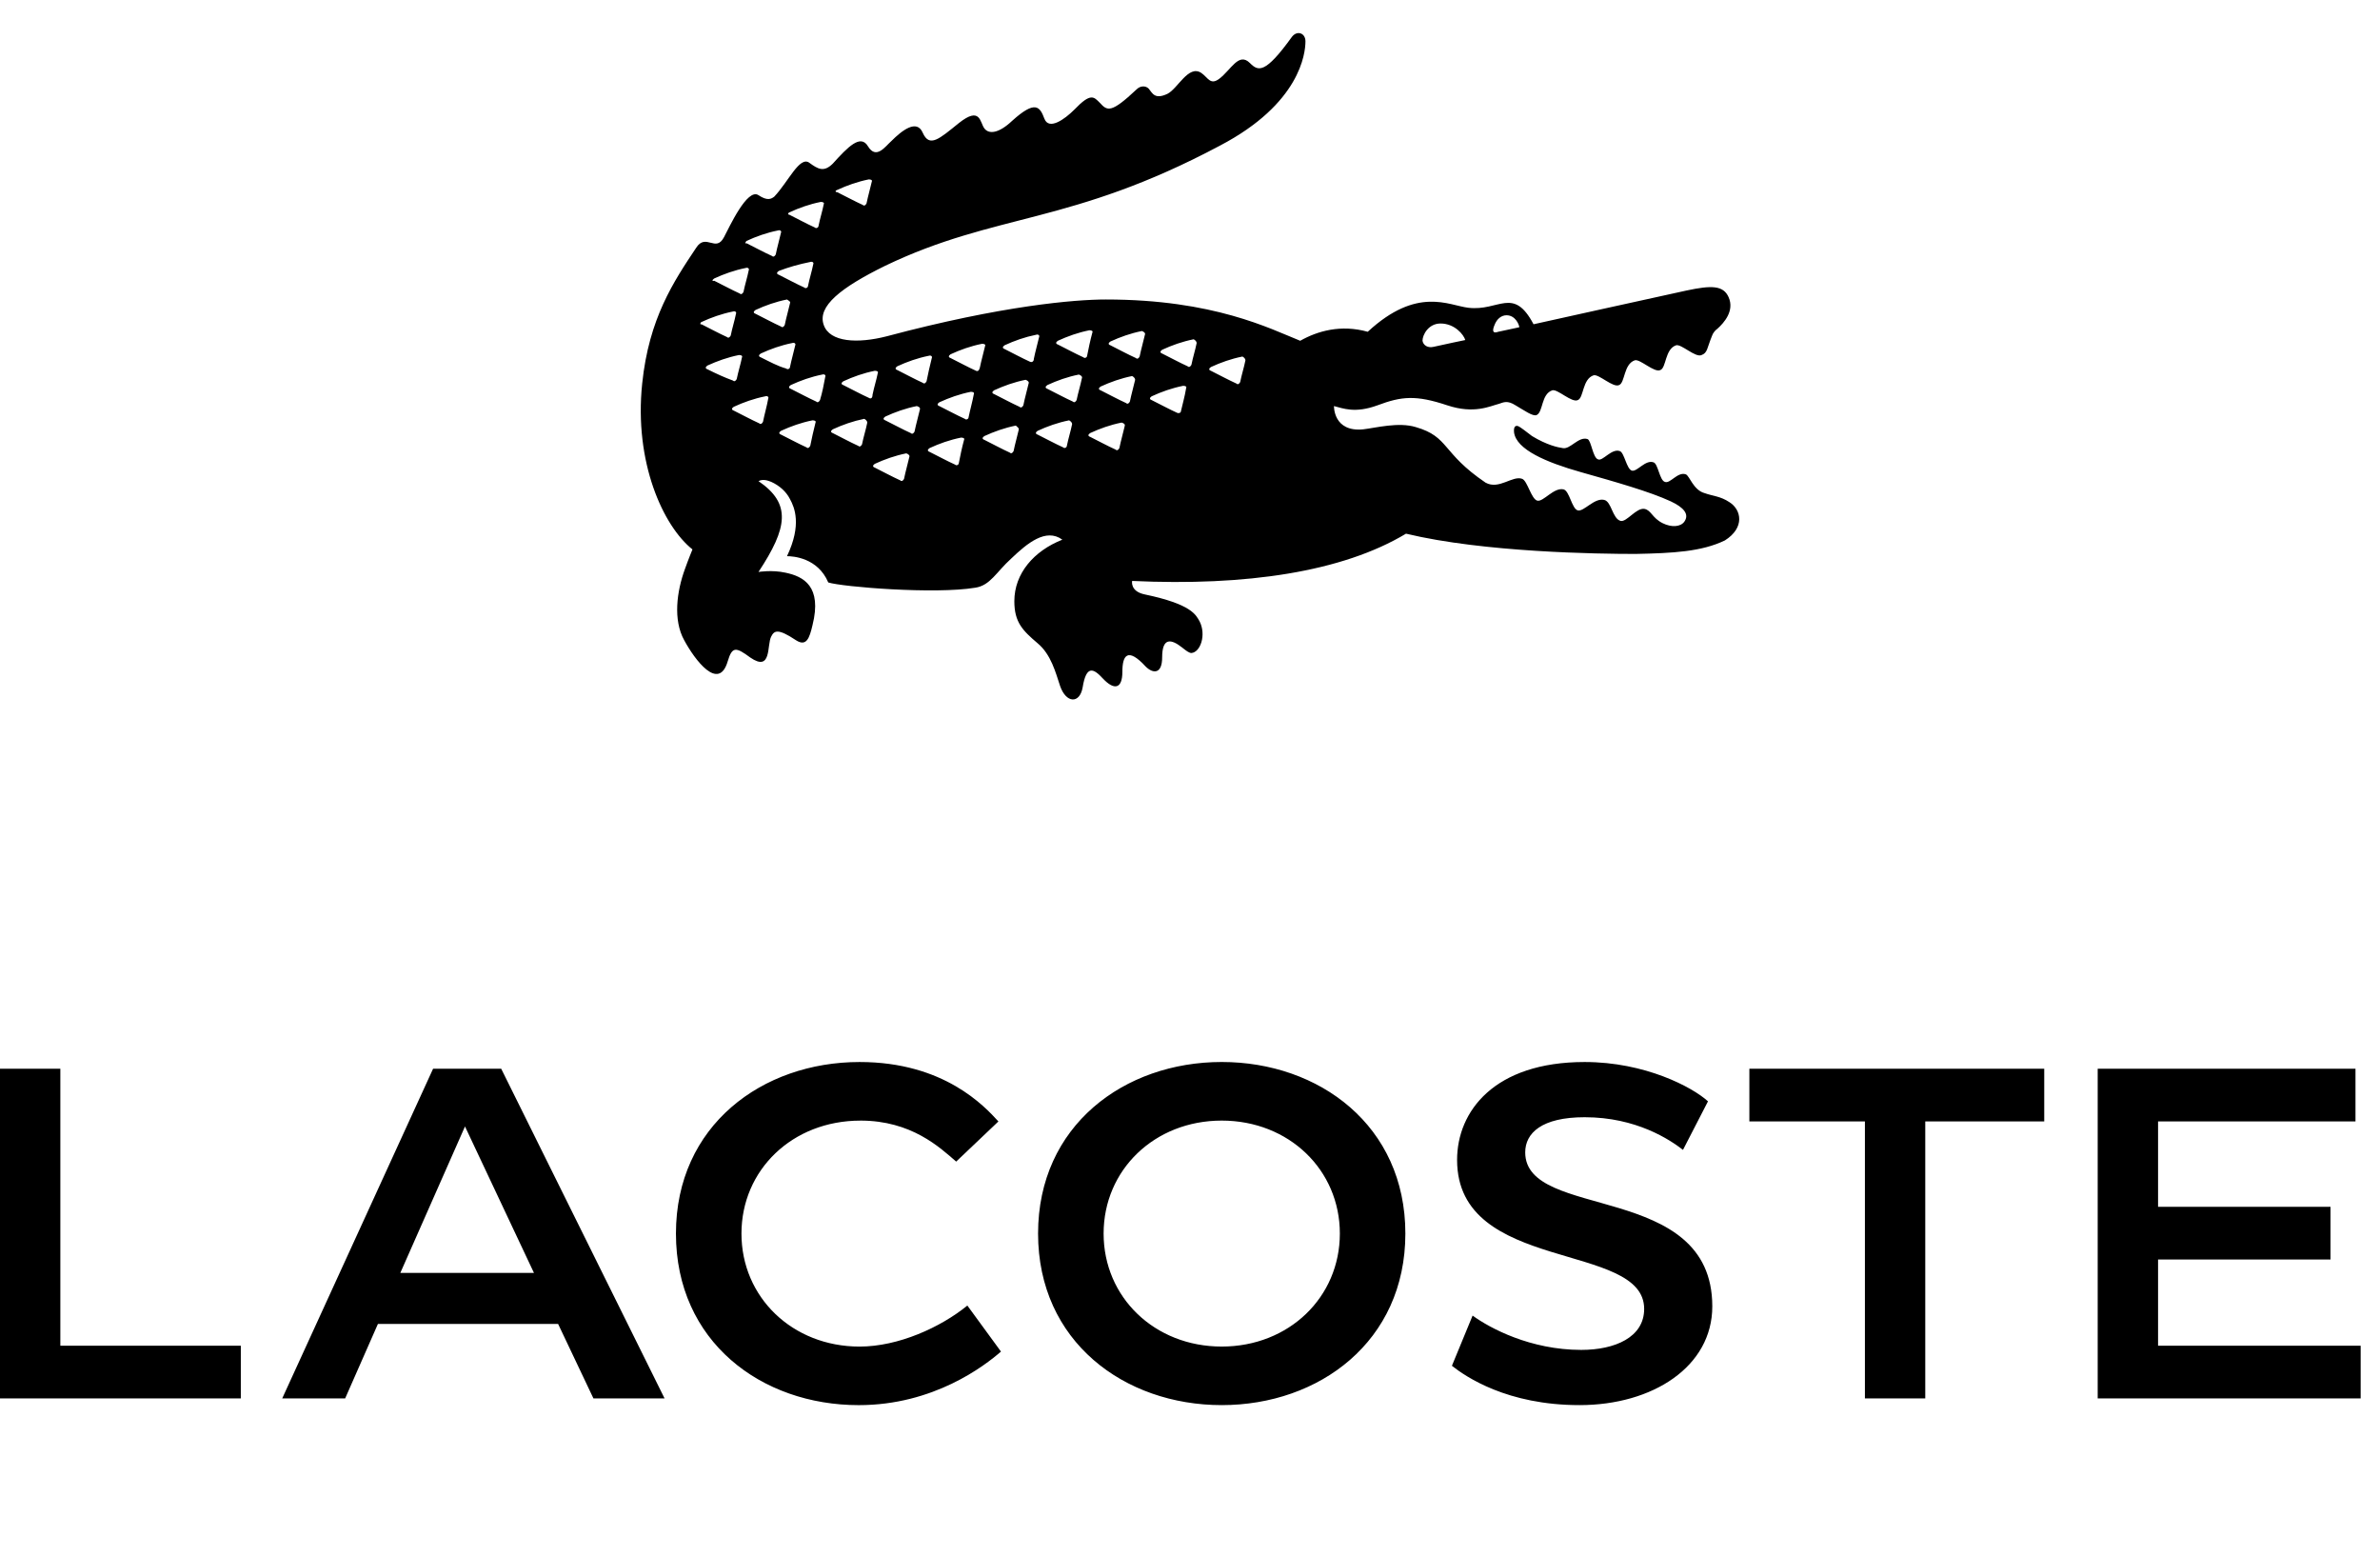
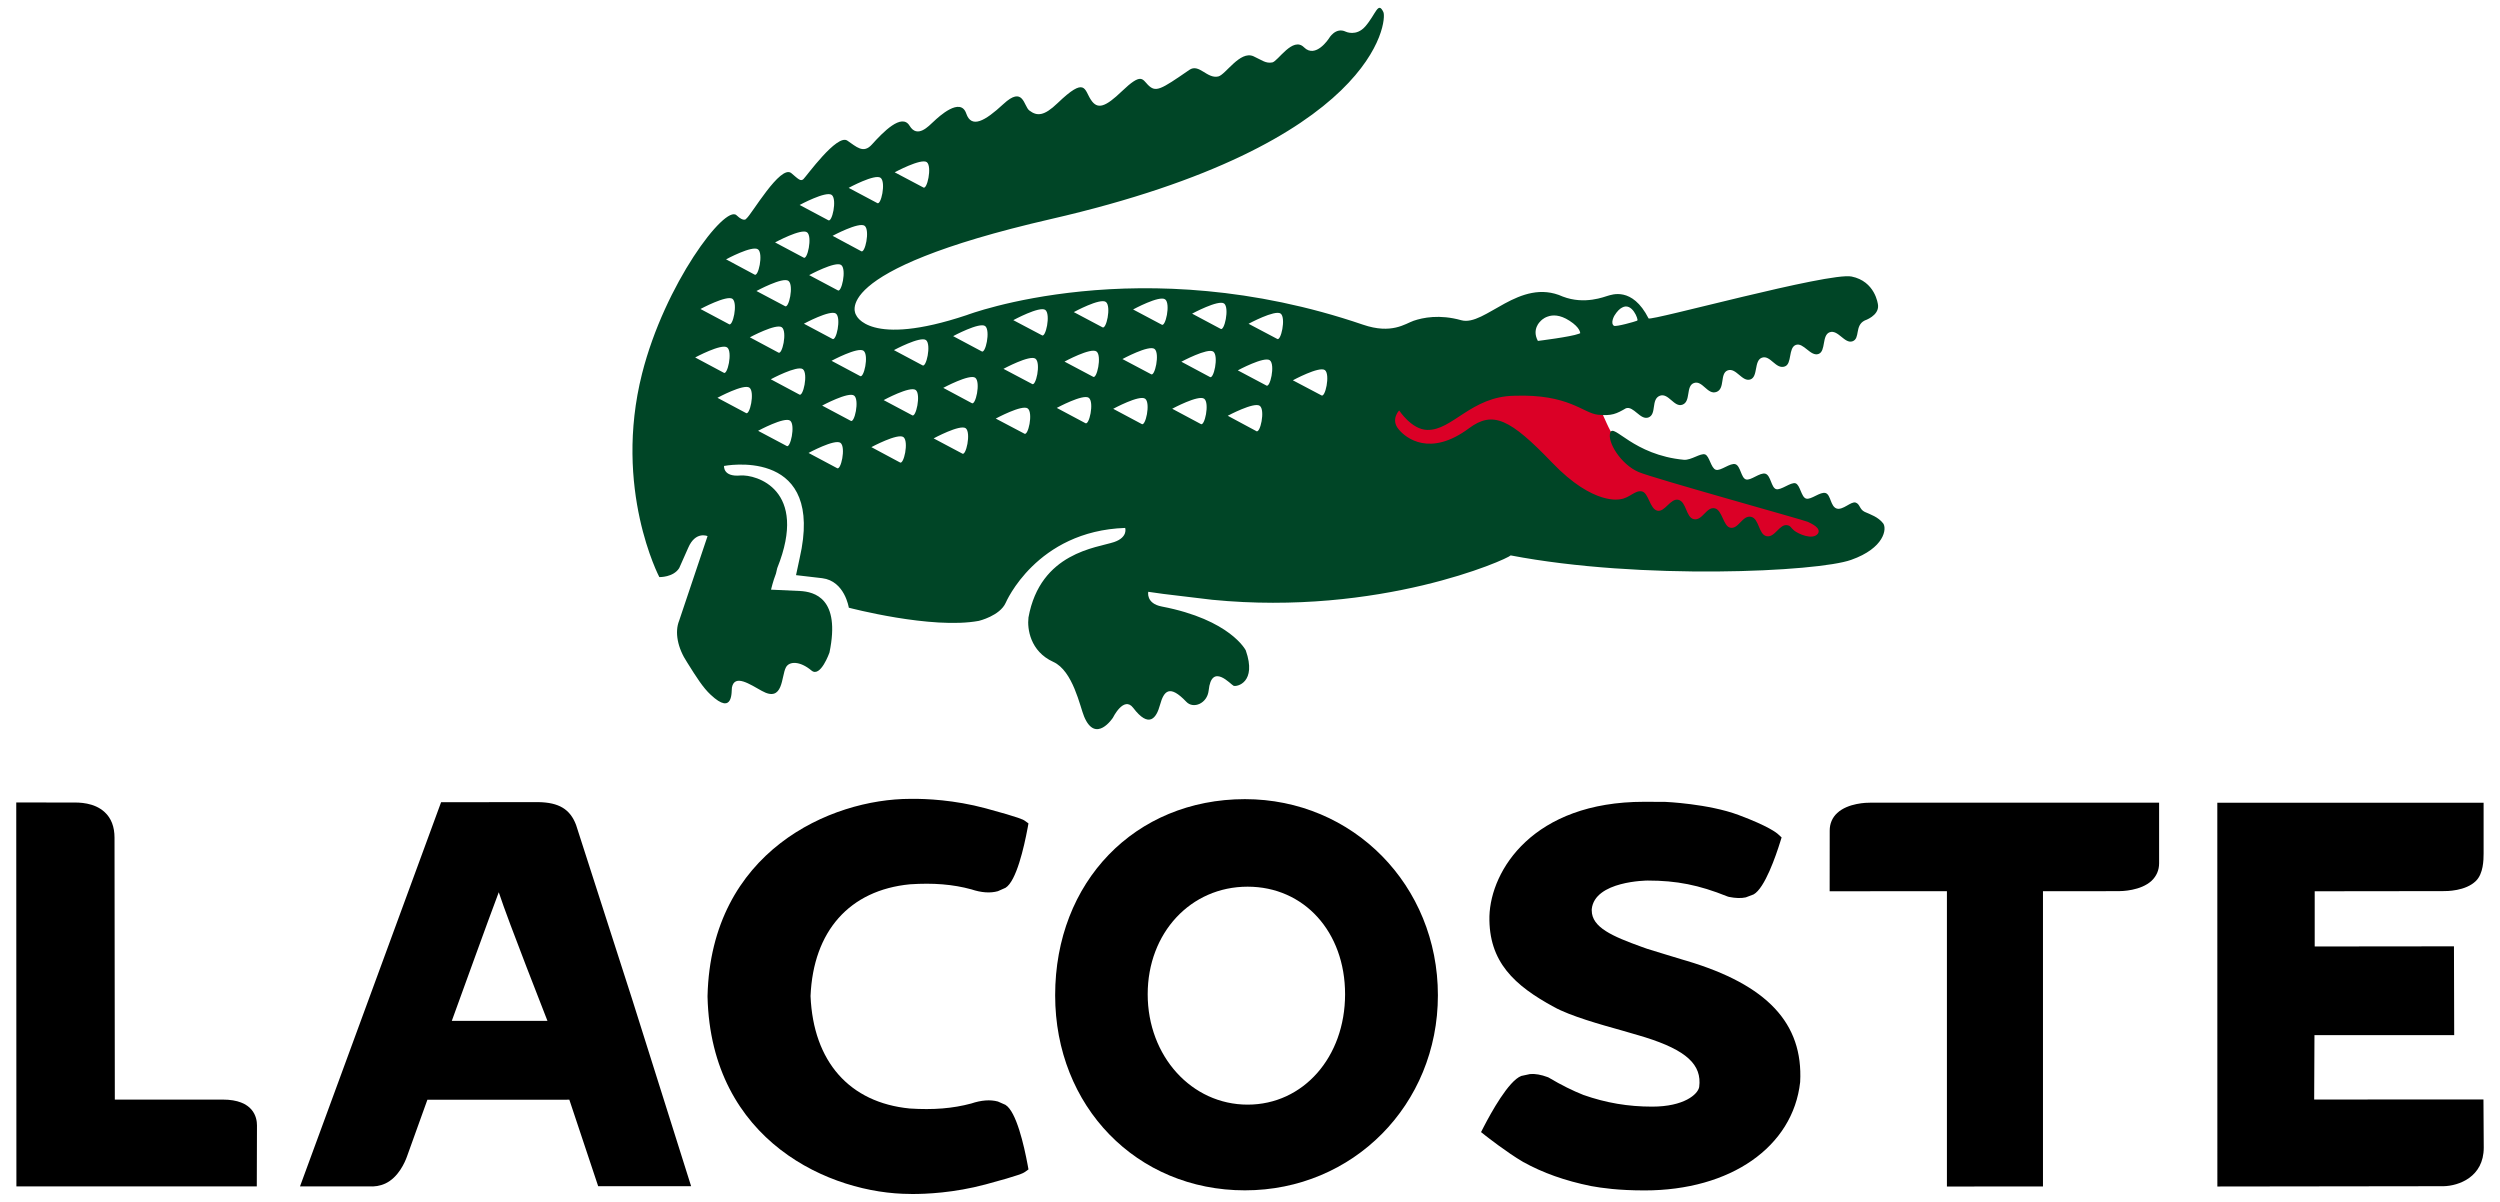
- <svg xmlns="http://www.w3.org/2000/svg" viewBox="0 0 104 68">
-   <svg x="28" y="0" width="48" height="32" viewBox="0 0 48 32">
-     <path fill="currentColor" d="M47.57 21.936C47.176 21.673 46.848 21.673 46.488 21.542C45.996 21.411 45.832 20.788 45.668 20.722C45.307 20.591 44.98 21.149 44.75 21.05C44.52 20.985 44.455 20.263 44.258 20.198C43.898 20.067 43.537 20.624 43.307 20.558C43.078 20.493 42.98 19.772 42.783 19.706C42.422 19.575 42.029 20.165 41.832 20.067C41.602 20.001 41.537 19.247 41.373 19.181C40.98 19.05 40.619 19.64 40.291 19.575C40.062 19.542 39.602 19.444 38.947 19.05C38.783 18.919 38.389 18.624 38.357 18.624C38.291 18.591 38.127 18.558 38.16 18.886C38.258 19.64 39.57 20.198 41.078 20.624C42.586 21.05 44.094 21.477 45.012 21.903C45.57 22.165 45.832 22.46 45.602 22.788C45.438 23.017 45.045 23.05 44.652 22.854C44.193 22.624 44.16 22.296 43.865 22.231C43.504 22.165 43.078 22.821 42.816 22.755C42.455 22.657 42.422 21.903 42.094 21.837C41.668 21.739 41.209 22.362 40.947 22.296C40.684 22.231 40.586 21.444 40.324 21.378C39.898 21.28 39.438 21.936 39.176 21.87C38.914 21.804 38.75 21.017 38.52 20.919C38.094 20.755 37.504 21.411 36.914 21.083C34.98 19.772 35.34 19.083 33.865 18.657C33.111 18.427 32.127 18.69 31.57 18.755C30.258 18.886 30.291 17.739 30.291 17.739C30.684 17.837 31.209 18.067 32.193 17.706C33.242 17.313 33.865 17.247 35.242 17.706C36.422 18.099 37.111 17.739 37.504 17.64C37.701 17.575 37.865 17.477 38.225 17.706C38.619 17.936 38.98 18.198 39.144 18.132C39.438 18.001 39.34 17.214 39.832 17.05C40.062 16.985 40.684 17.608 40.947 17.477C41.209 17.378 41.143 16.558 41.635 16.395C41.865 16.329 42.488 16.952 42.75 16.821C43.012 16.723 42.947 15.903 43.438 15.739C43.668 15.673 44.291 16.296 44.553 16.165C44.816 16.067 44.75 15.247 45.242 15.083C45.471 15.018 46.094 15.64 46.356 15.509C46.619 15.411 46.586 15.214 46.816 14.657C46.848 14.559 46.947 14.427 47.045 14.362C47.34 14.1 47.799 13.575 47.537 12.985C47.307 12.46 46.783 12.46 45.701 12.69C44.783 12.886 39.012 14.165 39.012 14.165C38.127 12.493 37.504 13.608 36.16 13.444C35.307 13.345 33.93 12.493 31.767 14.493C30.586 14.165 29.57 14.46 28.816 14.886C27.504 14.362 25.045 13.083 20.324 13.083C18.98 13.083 15.799 13.345 10.75 14.69C9.472 15.018 8.259 14.952 7.996 14.198C7.701 13.378 8.75 12.559 10.685 11.608C15.537 9.28 18.783 9.837 25.308 6.362C28.816 4.526 29.045 2.329 29.045 1.805C29.045 1.444 28.684 1.313 28.455 1.608C27.275 3.247 26.98 3.116 26.619 2.755C26.127 2.264 25.799 3.05 25.275 3.444C24.881 3.739 24.783 3.378 24.488 3.182C23.93 2.821 23.471 3.87 23.012 4.1C22.455 4.362 22.357 4.067 22.193 3.87C22.062 3.739 21.832 3.739 21.668 3.903C20.553 4.952 20.39 4.854 20.062 4.493C19.799 4.231 19.668 4.034 18.947 4.788C18.521 5.214 17.832 5.706 17.636 5.182C17.439 4.657 17.242 4.362 16.226 5.28C15.636 5.837 15.209 5.87 15.013 5.608C14.816 5.346 14.849 4.624 13.898 5.378C13.045 6.067 12.619 6.46 12.324 5.805C12.062 5.182 11.406 5.706 10.947 6.165C10.685 6.395 10.291 6.985 9.931 6.395C9.603 5.837 9.045 6.427 8.39 7.149C7.996 7.542 7.734 7.378 7.373 7.116C6.947 6.788 6.455 7.936 5.832 8.591C5.701 8.69 5.537 8.788 5.144 8.526C4.652 8.198 3.865 9.936 3.636 10.362C3.275 11.05 2.849 10.165 2.423 10.821C1.439 12.296 0.357 13.903 0.062 16.755C-0.299 20.198 0.98 22.985 2.259 24.001C2.259 24.001 2.095 24.395 1.931 24.854C1.57 25.837 1.406 27.083 1.898 27.968C2.357 28.821 3.406 30.23 3.8 28.886C3.996 28.23 4.16 28.263 4.783 28.722C5.734 29.378 5.504 28.165 5.701 27.804C5.832 27.542 5.996 27.444 6.783 27.968C7.242 28.263 7.373 27.87 7.504 27.312C7.931 25.608 7.111 25.181 6.324 25.017C5.734 24.886 5.144 24.985 5.144 24.985C6.422 23.05 6.586 22.001 5.144 21.017C5.341 20.919 5.537 20.985 5.701 21.05C6.062 21.214 6.357 21.477 6.521 21.804C6.718 22.165 7.045 22.919 6.39 24.296C6.652 24.296 7.734 24.362 8.193 25.444C8.816 25.64 12.849 25.968 14.619 25.673C15.275 25.575 15.537 24.985 16.193 24.395C16.881 23.739 17.701 23.05 18.422 23.575C17.177 24.067 16.324 25.05 16.324 26.263C16.324 27.181 16.685 27.542 17.34 28.099C17.931 28.591 18.127 29.378 18.324 29.968C18.586 30.722 19.177 30.755 19.308 30.034C19.471 29.017 19.799 29.214 20.193 29.64C20.685 30.165 21.045 30.099 21.045 29.345C21.045 28.624 21.275 28.263 22.062 29.116C22.39 29.444 22.783 29.444 22.783 28.722C22.783 27.837 23.176 27.903 23.668 28.296C23.832 28.427 23.963 28.526 24.062 28.526C24.455 28.493 24.717 27.739 24.422 27.149C24.258 26.854 24.062 26.395 22.029 25.968C21.373 25.837 21.471 25.378 21.471 25.378C26.455 25.608 30.652 24.985 33.439 23.313C36.848 24.132 41.832 24.198 43.471 24.198C45.111 24.165 46.356 24.099 47.373 23.608C48.258 23.05 48.094 22.263 47.57 21.936ZM37.307 14.198C37.406 13.936 37.602 13.772 37.832 13.772C38.225 13.772 38.389 14.198 38.389 14.296L37.471 14.493C37.209 14.591 37.209 14.427 37.307 14.198ZM34.947 14.132C35.57 14.132 35.963 14.624 36.029 14.854C36.029 14.854 35.078 15.05 34.652 15.149C34.389 15.214 34.193 15.083 34.16 14.886C34.16 14.624 34.422 14.132 34.947 14.132ZM8.586 8.296C9.013 8.1 9.472 7.936 9.963 7.837C10.062 7.837 10.127 7.87 10.095 7.936C10.029 8.231 9.931 8.559 9.865 8.886C9.832 8.952 9.767 9.018 9.701 8.952C9.34 8.788 8.98 8.591 8.586 8.395C8.488 8.395 8.488 8.329 8.586 8.296ZM6.488 9.28C6.914 9.083 7.373 8.919 7.865 8.821C7.963 8.821 8.029 8.854 7.996 8.919C7.931 9.247 7.832 9.542 7.767 9.87C7.767 9.936 7.668 10.001 7.603 9.936C7.242 9.772 6.881 9.575 6.488 9.378C6.422 9.378 6.422 9.313 6.488 9.28ZM7.406 11.444C7.504 11.411 7.57 11.477 7.537 11.542C7.472 11.87 7.373 12.165 7.308 12.493C7.308 12.559 7.209 12.624 7.144 12.559C6.783 12.395 6.422 12.198 6.029 12.001C5.931 11.968 5.931 11.903 6.029 11.837C6.455 11.673 6.914 11.542 7.406 11.444ZM6.521 13.247C6.455 13.542 6.357 13.87 6.291 14.198C6.259 14.264 6.193 14.329 6.127 14.264C5.767 14.1 5.406 13.903 5.013 13.706C4.914 13.673 4.914 13.608 5.013 13.542C5.439 13.345 5.898 13.181 6.39 13.083C6.488 13.149 6.554 13.181 6.521 13.247ZM4.619 10.526C5.045 10.329 5.504 10.165 5.996 10.067C6.095 10.034 6.16 10.1 6.127 10.165C6.062 10.46 5.963 10.788 5.898 11.116C5.865 11.181 5.8 11.247 5.734 11.181C5.373 11.018 5.013 10.821 4.619 10.624C4.554 10.657 4.554 10.591 4.619 10.526ZM3.209 12.165C3.636 11.968 4.095 11.805 4.586 11.706C4.685 11.673 4.75 11.739 4.718 11.805C4.652 12.132 4.554 12.427 4.488 12.755C4.455 12.821 4.39 12.886 4.324 12.821C3.963 12.657 3.603 12.46 3.209 12.264C3.111 12.296 3.111 12.231 3.209 12.165ZM2.652 14.067C3.078 13.87 3.537 13.706 4.029 13.608C4.127 13.575 4.193 13.64 4.16 13.706C4.095 14.034 3.996 14.329 3.931 14.657C3.898 14.723 3.832 14.788 3.767 14.723C3.406 14.559 3.045 14.362 2.652 14.165C2.586 14.198 2.586 14.1 2.652 14.067ZM2.914 16.132C2.816 16.099 2.816 16.034 2.914 15.968C3.341 15.772 3.8 15.608 4.291 15.509C4.39 15.509 4.455 15.542 4.423 15.608C4.357 15.936 4.259 16.231 4.193 16.558C4.16 16.624 4.095 16.69 4.029 16.624C3.668 16.493 3.308 16.329 2.914 16.132ZM5.341 18.427C5.308 18.493 5.242 18.558 5.177 18.493C4.816 18.329 4.455 18.132 4.062 17.936C3.963 17.903 3.963 17.837 4.062 17.772C4.488 17.575 4.947 17.411 5.439 17.313C5.537 17.28 5.603 17.345 5.57 17.411C5.504 17.772 5.406 18.099 5.341 18.427ZM5.242 15.608C5.144 15.575 5.144 15.509 5.242 15.444C5.668 15.247 6.127 15.083 6.619 14.985C6.718 14.952 6.783 15.018 6.75 15.083C6.685 15.378 6.586 15.706 6.521 16.034C6.521 16.099 6.422 16.165 6.357 16.099C5.996 16.001 5.636 15.804 5.242 15.608ZM7.406 19.477C7.373 19.542 7.308 19.608 7.242 19.542C6.881 19.378 6.521 19.181 6.127 18.985C6.029 18.952 6.029 18.886 6.127 18.821C6.554 18.624 7.013 18.46 7.504 18.362C7.603 18.362 7.668 18.395 7.636 18.46C7.537 18.854 7.472 19.149 7.406 19.477ZM7.832 17.477C7.8 17.542 7.734 17.608 7.668 17.542C7.308 17.378 6.947 17.181 6.554 16.985C6.455 16.952 6.455 16.886 6.554 16.821C6.98 16.624 7.439 16.46 7.931 16.362C8.029 16.329 8.095 16.395 8.062 16.46C7.996 16.821 7.931 17.149 7.832 17.477ZM9.898 18.46C9.832 18.788 9.734 19.083 9.668 19.411C9.636 19.477 9.57 19.542 9.504 19.477C9.144 19.313 8.783 19.116 8.39 18.919C8.291 18.886 8.291 18.821 8.39 18.755C8.816 18.558 9.275 18.395 9.767 18.296C9.832 18.329 9.898 18.395 9.898 18.46ZM9.963 17.378C9.603 17.214 9.242 17.017 8.849 16.821C8.75 16.788 8.75 16.723 8.849 16.657C9.275 16.46 9.734 16.296 10.226 16.198C10.324 16.198 10.39 16.231 10.357 16.296C10.291 16.624 10.193 16.919 10.127 17.247C10.127 17.378 10.062 17.444 9.963 17.378ZM11.734 19.968C11.668 20.263 11.57 20.591 11.504 20.919C11.472 20.985 11.406 21.05 11.341 20.985C10.98 20.821 10.619 20.624 10.226 20.427C10.127 20.395 10.127 20.329 10.226 20.263C10.652 20.067 11.111 19.903 11.603 19.804C11.701 19.837 11.767 19.903 11.734 19.968ZM12.193 17.903C12.127 18.198 12.029 18.526 11.963 18.854C11.931 18.919 11.865 18.985 11.8 18.919C11.439 18.755 11.078 18.558 10.685 18.362C10.586 18.329 10.586 18.263 10.685 18.198C11.111 18.001 11.57 17.837 12.062 17.739C12.16 17.772 12.226 17.804 12.193 17.903ZM12.488 16.657C12.455 16.723 12.39 16.788 12.324 16.723C11.963 16.558 11.603 16.362 11.209 16.165C11.111 16.132 11.111 16.067 11.209 16.001C11.636 15.804 12.095 15.64 12.586 15.542C12.685 15.509 12.75 15.575 12.717 15.64C12.619 16.034 12.554 16.329 12.488 16.657ZM13.898 20.231C13.898 20.296 13.8 20.362 13.734 20.296C13.373 20.132 13.013 19.936 12.619 19.739C12.521 19.706 12.521 19.64 12.619 19.575C13.045 19.378 13.504 19.214 13.996 19.116C14.095 19.116 14.16 19.149 14.127 19.214C14.029 19.575 13.963 19.903 13.898 20.231ZM14.324 18.231C14.324 18.296 14.226 18.362 14.16 18.296C13.8 18.132 13.439 17.936 13.045 17.739C12.947 17.706 12.947 17.64 13.045 17.575C13.472 17.378 13.931 17.214 14.422 17.116C14.521 17.116 14.586 17.149 14.554 17.214C14.488 17.575 14.39 17.903 14.324 18.231ZM14.652 16.198C14.291 16.034 13.931 15.837 13.537 15.64C13.439 15.608 13.439 15.542 13.537 15.477C13.963 15.28 14.422 15.116 14.914 15.018C15.013 15.018 15.078 15.05 15.045 15.116C14.98 15.411 14.881 15.739 14.816 16.067C14.783 16.198 14.717 16.231 14.652 16.198ZM16.521 18.755C16.455 19.05 16.357 19.378 16.291 19.706C16.258 19.772 16.193 19.837 16.127 19.772C15.767 19.608 15.406 19.411 15.013 19.214C14.914 19.181 14.914 19.116 15.013 19.05C15.439 18.854 15.898 18.69 16.39 18.591C16.455 18.657 16.521 18.69 16.521 18.755ZM16.947 16.755C16.881 17.05 16.783 17.378 16.718 17.706C16.685 17.772 16.619 17.837 16.553 17.772C16.193 17.608 15.832 17.411 15.439 17.214C15.34 17.181 15.34 17.116 15.439 17.05C15.865 16.854 16.324 16.69 16.816 16.591C16.914 16.624 16.98 16.69 16.947 16.755ZM17.012 15.804C16.652 15.64 16.291 15.444 15.898 15.247C15.799 15.214 15.799 15.149 15.898 15.083C16.324 14.886 16.783 14.723 17.275 14.624C17.373 14.591 17.439 14.657 17.406 14.723C17.34 15.018 17.242 15.345 17.177 15.673C17.177 15.804 17.078 15.837 17.012 15.804ZM18.849 18.526C18.783 18.854 18.685 19.149 18.619 19.477C18.619 19.542 18.521 19.608 18.455 19.542C18.095 19.378 17.734 19.181 17.34 18.985C17.242 18.952 17.242 18.886 17.34 18.821C17.767 18.624 18.226 18.46 18.717 18.362C18.783 18.395 18.849 18.46 18.849 18.526ZM19.275 16.526C19.209 16.854 19.111 17.149 19.045 17.477C19.012 17.542 18.947 17.608 18.881 17.542C18.521 17.378 18.16 17.181 17.767 16.985C17.668 16.952 17.668 16.886 17.767 16.821C18.193 16.624 18.652 16.46 19.144 16.362C19.242 16.395 19.308 16.46 19.275 16.526ZM19.504 15.542C19.504 15.608 19.406 15.673 19.34 15.608C18.98 15.444 18.619 15.247 18.226 15.05C18.127 15.018 18.127 14.952 18.226 14.886C18.652 14.69 19.111 14.526 19.603 14.427C19.701 14.427 19.767 14.46 19.734 14.526C19.636 14.886 19.57 15.214 19.504 15.542ZM21.144 18.624C21.078 18.919 20.98 19.247 20.914 19.575C20.881 19.64 20.816 19.706 20.75 19.64C20.39 19.477 20.029 19.28 19.636 19.083C19.537 19.05 19.537 18.985 19.636 18.919C20.062 18.722 20.521 18.558 21.012 18.46C21.111 18.493 21.176 18.526 21.144 18.624ZM21.603 16.591C21.537 16.886 21.439 17.214 21.373 17.542C21.34 17.608 21.275 17.673 21.209 17.608C20.849 17.444 20.488 17.247 20.095 17.05C19.996 17.017 19.996 16.952 20.095 16.886C20.521 16.69 20.98 16.526 21.471 16.427C21.537 16.46 21.603 16.526 21.603 16.591ZM22.029 14.624C21.963 14.919 21.865 15.247 21.799 15.575C21.767 15.64 21.701 15.706 21.635 15.64C21.275 15.477 20.914 15.28 20.521 15.083C20.422 15.05 20.422 14.985 20.521 14.919C20.947 14.723 21.406 14.559 21.898 14.46C21.996 14.493 22.062 14.559 22.029 14.624ZM23.603 17.968C23.603 18.034 23.504 18.067 23.439 18.034C23.078 17.87 22.717 17.673 22.324 17.477C22.226 17.444 22.226 17.378 22.324 17.313C22.75 17.116 23.209 16.952 23.701 16.854C23.799 16.854 23.865 16.886 23.832 16.952C23.767 17.345 23.668 17.673 23.603 17.968ZM24.291 14.985C24.226 15.313 24.127 15.608 24.062 15.936C24.029 16.001 23.963 16.067 23.898 16.001C23.537 15.837 23.176 15.64 22.783 15.444C22.685 15.411 22.685 15.345 22.783 15.28C23.209 15.083 23.668 14.919 24.16 14.821C24.226 14.854 24.291 14.919 24.291 14.985ZM26.422 15.739C26.357 16.067 26.258 16.362 26.193 16.69C26.16 16.755 26.094 16.821 26.029 16.755C25.668 16.591 25.308 16.395 24.914 16.198C24.816 16.165 24.816 16.099 24.914 16.034C25.34 15.837 25.799 15.673 26.291 15.575C26.357 15.608 26.422 15.673 26.422 15.739Z" />
-   </svg>
-   <svg x="0" y="42" width="104" height="23" viewBox="0 0 104 23">
-     <path fill="currentColor" d="M20.319 7.208l3.014 6.398h-5.84l2.826-6.398zM2.637 4.686H0v14.403h10.523v-2.303H2.637V4.686zM81.492 6.989V19.089h2.637V6.989h5.199V4.686H76.443V6.989h5.049zM53.386 16.823c-2.939 0-5.161-2.157-5.161-4.936s2.223-4.935 5.161-4.935 5.162 2.157 5.162 4.935-2.223 4.936-5.162 4.936zm-15.786-9.871c2.223 0 3.466 1.169 4.182 1.791L43.628 6.989c-.603-.658-2.373-2.596-6.066-2.596-4.257 0-8.025 2.778-8.025 7.494s3.73 7.495 7.987 7.495c3.278 0 5.501-1.718 6.216-2.34l-1.469-2.01c-1.168.951-3.014 1.792-4.709 1.792-2.938 0-5.162-2.157-5.162-4.936s2.223-4.935 5.199-4.935zm25.845 10.711c.603.476 2.411 1.718 5.576 1.718 3.202 0 5.802-1.682 5.802-4.314 0-5.484-8.175-3.729-8.175-6.726 0-.841.716-1.536 2.599-1.536 2.26 0 3.73.987 4.295 1.426l1.093-2.12c-.679-.621-2.751-1.718-5.388-1.718-3.956 0-5.576 2.157-5.576 4.277 0 4.972 8.175 3.546 8.175 6.508 0 1.243-1.281 1.791-2.75 1.791-2.223 0-3.994-.95-4.747-1.499l-.904 2.193zm39.484-12.978H91.664v14.403h11.491v-2.303h-8.853v-3.765h7.535v-2.303h-7.535V6.989h8.627V4.686zm-76.997 14.403h3.108L21.901 4.686h-2.976l-6.593 14.403h2.75l1.432-3.254h7.874l1.544 3.254zm27.454.293c4.257 0 8.025-2.778 8.025-7.495s-3.768-7.494-8.025-7.494-8.025 2.778-8.025 7.494 3.768 7.495 8.025 7.495z" />
-   </svg>
+ <svg xmlns="http://www.w3.org/2000/svg" version="1.1" id="Calque_1" width="299.398" height="143.928" viewBox="0 0 299.398 143.928" overflow="visible" enable-background="new 0 0 299.398 143.928" xml:space="preserve">
+   <defs id="defs10518" />
+   <g id="g10495">
+     <path style="opacity:1;color:black;fill:#db0026;fill-opacity:1;fill-rule:evenodd;stroke:none;stroke-width:0.631px;stroke-linecap:butt;stroke-linejoin:miter;marker:none;marker-start:none;marker-mid:none;marker-end:none;stroke-miterlimit:4;stroke-dasharray:none;stroke-dashoffset:0;stroke-opacity:1;visibility:visible;display:inline;overflow:visible" d="M 193.314,52.304 C 191.909,50.433 191.666,47.124 188.817,46.83 C 186.051,46.083 183.298,45.286 180.507,44.639 C 175.041,45.529 169.575,46.419 164.109,47.309 C 163.469,50.255 162.828,53.201 162.188,56.147 C 171.026,57.3 179.864,58.452 188.703,59.605 C 191.008,61.142 193.314,62.679 195.619,64.217 C 201.64,64.857 207.66,65.497 213.68,66.138 C 216.498,65.113 219.316,64.088 222.134,63.064 C 213.373,60.236 204.4,57.983 195.884,54.462 C 194.837,53.98 194.111,53.098 193.314,52.304 z " id="path11407" />
+     <g id="g10497" style="fill:#004526;fill-opacity:1" transform="matrix(0.986996,0,0,0.986996,1.946671,0.935817)">
+       <path d="M 226.527,62.559 C 225.927,61.777 224.96,61.464 224.291,61.164 C 223.637,60.855 223.731,60.217 223.184,60.032 C 222.624,59.852 221.645,60.993 220.884,60.756 C 220.124,60.507 220.18,59.087 219.545,58.877 C 218.895,58.672 217.765,59.737 217.174,59.548 C 216.579,59.375 216.463,57.883 215.889,57.693 C 215.321,57.52 214.115,58.581 213.527,58.399 C 212.936,58.2 212.898,56.747 212.242,56.531 C 211.589,56.331 210.441,57.417 209.871,57.221 C 209.282,57.039 209.225,55.589 208.599,55.378 C 207.966,55.177 206.805,56.242 206.221,56.05 C 205.619,55.856 205.455,54.366 204.907,54.186 C 204.347,54.015 203.254,54.894 202.365,54.843 C 196.196,54.268 193.836,50.387 193.416,51.535 C 193.004,52.66 194.702,55.397 196.836,56.321 C 198.538,57.061 216.914,62.148 217.396,62.375 C 217.865,62.607 219.026,63.124 218.613,63.794 C 217.973,64.651 216.179,63.803 215.722,63.425 C 215.26,63.041 215.365,62.901 214.932,62.785 C 213.946,62.551 213.4,64.346 212.359,64.106 C 211.411,63.893 211.477,61.988 210.514,61.766 C 209.452,61.508 208.971,63.314 207.96,63.078 C 207.121,62.889 207.006,60.949 206.106,60.732 C 205.072,60.482 204.603,62.292 203.526,62.041 C 202.6,61.824 202.652,59.932 201.683,59.699 C 200.715,59.47 200.04,61.224 199.126,61.017 C 198.209,60.804 198.075,58.871 197.261,58.678 C 196.428,58.493 195.772,59.476 194.653,59.622 C 194.653,59.622 191.438,60.491 186.356,55.182 C 181.263,49.884 179.175,48.854 176.277,51.013 C 171.545,54.537 168.606,52.207 167.75,51.159 C 166.721,49.958 167.798,48.854 167.798,48.854 C 167.798,48.854 169.301,51.174 171.193,51.216 C 174.241,51.307 176.54,47.147 181.764,47.073 C 188.382,46.835 190.107,49.186 191.916,49.373 C 193.592,49.537 194.151,49.267 195.311,48.594 L 195.304,48.594 C 196.242,48.26 197.058,50.073 198.041,49.707 C 199.08,49.315 198.32,47.488 199.439,47.067 C 200.485,46.693 201.168,48.529 202.169,48.156 C 203.222,47.772 202.551,45.894 203.562,45.528 C 204.603,45.152 205.211,47.007 206.291,46.611 C 207.376,46.225 206.675,44.366 207.663,43.992 C 208.682,43.62 209.419,45.446 210.42,45.09 C 211.368,44.751 210.826,42.807 211.813,42.453 C 212.838,42.085 213.5,43.917 214.592,43.516 C 215.49,43.203 214.993,41.257 215.924,40.904 C 216.854,40.557 217.718,42.361 218.686,41.999 C 219.594,41.664 219.063,39.73 220.029,39.368 C 221.052,38.999 221.841,40.803 222.808,40.463 C 223.765,40.119 223.039,38.559 224.287,37.939 C 224.287,37.939 226.015,37.371 225.906,36.103 C 225.892,35.89 225.535,33.179 222.689,32.604 C 219.952,32.054 198.339,38.032 198.059,37.687 C 196.07,33.757 193.521,34.849 193.133,34.937 C 192.737,35.037 190.324,36.064 187.652,35.037 C 182.403,32.662 178.213,38.703 175.338,37.908 C 172.691,37.164 170.667,37.593 169.557,37.971 C 168.541,38.323 166.894,39.646 163.402,38.445 C 136.416,29.231 115.325,37.286 115.325,37.286 C 103.433,41.259 101.912,37.286 101.912,37.286 C 101.912,37.286 97.998,31.97 125.553,25.629 C 165.159,16.531 166.353,1.475 165.884,0.523 C 165.234,-0.858 164.986,0.769 163.682,2.266 C 162.587,3.51 161.315,2.895 161.315,2.895 C 160.069,2.297 159.272,3.72 159.272,3.72 C 159.272,3.72 157.669,6.208 156.251,4.793 C 154.889,3.431 153.08,6.505 152.404,6.627 C 151.595,6.77 151.2,6.375 150.114,5.876 C 148.487,5.157 146.741,8.121 145.847,8.331 C 144.478,8.644 143.517,6.718 142.34,7.531 C 138.821,9.961 138.267,10.299 137.319,9.353 C 136.619,8.638 136.516,7.862 134.165,10.113 C 132.164,12.032 131.206,12.391 130.403,11.171 C 129.576,9.943 129.789,8.267 126.351,11.566 C 124.71,13.142 123.87,13.172 122.93,12.464 C 122.222,11.932 122.227,9.395 119.761,11.692 C 117.526,13.76 115.903,14.666 115.27,12.83 C 114.571,10.767 111.937,13.21 111.328,13.785 C 110.696,14.36 109.342,15.881 108.393,14.311 C 107.445,12.732 105.173,15.089 103.822,16.585 C 102.78,17.747 101.937,16.85 100.838,16.113 C 99.588,15.256 95.847,20.478 95.508,20.791 C 95.166,21.088 94.905,20.791 94.048,20.064 C 92.731,18.948 89.178,25.152 88.603,25.557 C 88.603,25.557 88.36,26.092 87.391,25.167 C 86.012,23.856 78.695,33.489 75.933,44.388 C 72.4,58.36 78.029,69.074 78.029,69.074 C 78.029,69.074 79.72,69.126 80.44,67.983 L 81.536,65.513 C 82.424,63.454 83.88,64.102 83.88,64.102 L 80.43,74.374 C 79.885,75.727 80.214,77.641 81.42,79.45 C 82.556,81.268 83.339,82.497 84.25,83.342 C 87.051,85.98 86.765,82.86 86.838,82.47 C 87.166,80.8 89.015,82.083 90.468,82.883 C 93.103,84.362 92.81,81.096 93.388,80.031 C 93.789,79.268 95.085,79.234 96.491,80.412 C 97.586,81.327 98.674,78.227 98.674,78.227 C 100.04,71.622 96.831,70.858 95.095,70.761 L 91.581,70.6 C 91.581,70.6 91.812,69.595 92.178,68.654 L 92.335,67.987 C 96.167,58.438 89.763,56.595 87.847,56.747 C 85.733,56.936 85.881,55.589 85.881,55.589 C 85.881,55.589 97.456,53.31 95.298,65.585 C 95.298,65.585 94.872,67.723 94.616,68.838 L 97.797,69.209 C 100.534,69.551 101.02,72.789 101.02,72.789 C 101.02,72.789 111.088,75.45 116.798,74.386 C 116.798,74.386 119.35,73.778 120.059,72.19 C 120.059,72.19 123.757,63.477 134.553,63.109 C 134.553,63.109 134.933,64.237 133.208,64.824 C 131.14,65.521 124.249,66.068 122.817,73.984 L 122.817,74.015 C 122.661,75.314 123.009,78.08 125.827,79.361 C 128.227,80.444 129.073,84.815 129.571,85.995 C 130.969,89.346 133.062,86.143 133.062,86.143 C 133.062,86.143 134.388,83.439 135.526,84.939 C 137.449,87.469 138.342,86.194 138.779,84.583 C 139.257,82.844 139.953,82.086 141.966,84.2 C 142.826,85.118 144.514,84.409 144.682,82.838 C 145.038,79.38 147.374,82.13 147.708,82.263 C 148.108,82.415 150.554,81.865 149.185,77.965 C 149.185,77.965 147.336,74.249 139,72.646 C 137.044,72.275 137.355,70.859 137.355,70.859 L 139.191,71.117 C 139.739,71.206 144.587,71.744 145.103,71.826 C 165.438,73.833 180.867,66.935 181.331,66.443 C 197.127,69.47 218.606,68.438 222.638,66.985 C 226.691,65.557 226.993,63.19 226.527,62.559 z M 193.912,37.352 C 194.242,36.82 194.554,36.519 194.841,36.374 C 196.067,35.677 196.849,37.859 196.7,37.939 C 196.693,37.943 196.665,37.952 196.653,37.957 C 196.651,37.96 196.651,37.968 196.649,37.971 C 196.456,38.064 194.091,38.735 193.858,38.581 C 193.39,38.256 193.912,37.352 193.912,37.352 z M 184.931,38.042 C 184.931,38.042 185.236,37.657 185.827,37.461 C 186.41,37.249 187.291,37.213 188.458,37.965 C 189.8,38.818 189.766,39.484 189.766,39.484 C 189.722,39.506 189.662,39.528 189.595,39.552 C 188.622,39.928 184.631,40.418 184.631,40.418 C 183.855,38.988 184.931,38.042 184.931,38.042 z M 110.483,18.727 C 111.154,19.244 110.511,22.221 110.033,21.782 L 106.586,19.959 C 106.586,19.959 109.796,18.225 110.483,18.727 z M 104.877,20.628 C 105.555,21.133 104.92,24.117 104.439,23.673 L 101.002,21.846 C 101.003,21.846 104.196,20.111 104.877,20.628 z M 102.938,26.449 C 103.619,26.958 102.98,29.947 102.494,29.515 L 99.051,27.666 C 99.051,27.666 102.253,25.944 102.938,26.449 z M 99.657,34.265 L 96.21,32.434 C 96.21,32.434 99.416,30.697 100.096,31.208 C 100.785,31.717 100.127,34.704 99.657,34.265 z M 99.008,40.16 L 95.571,38.329 C 95.571,38.329 98.77,36.6 99.452,37.1 C 100.133,37.604 99.498,40.579 99.008,40.16 z M 98.945,22.703 C 99.629,23.211 98.984,26.182 98.503,25.759 L 95.054,23.922 C 95.055,23.922 98.266,22.188 98.945,22.703 z M 95.955,27.241 C 96.63,27.748 95.991,30.72 95.515,30.297 L 92.073,28.466 C 92.072,28.466 95.274,26.726 95.955,27.241 z M 89.811,34.361 C 89.811,34.361 93.023,32.618 93.695,33.134 C 94.38,33.639 93.735,36.616 93.254,36.185 L 89.811,34.361 z M 92.45,41.818 L 89.014,39.98 C 89.014,39.98 92.219,38.256 92.895,38.765 C 93.579,39.271 92.938,42.246 92.45,41.818 z M 90,29.308 C 90.678,29.804 90.037,32.787 89.556,32.356 L 86.125,30.519 C 86.125,30.519 89.312,28.795 90,29.308 z M 86.903,35.312 C 87.585,35.817 86.946,38.812 86.454,38.371 L 83.019,36.543 C 83.02,36.543 86.223,34.822 86.903,35.312 z M 82.378,42.425 C 82.378,42.425 85.581,40.703 86.26,41.21 C 86.947,41.712 86.293,44.698 85.821,44.265 L 82.378,42.425 z M 88.519,49.153 L 85.08,47.32 C 85.08,47.32 88.285,45.584 88.966,46.093 C 89.647,46.604 88.997,49.579 88.519,49.153 z M 93.452,53.149 L 90.012,51.324 C 90.012,51.324 93.219,49.588 93.899,50.092 C 94.574,50.592 93.923,53.59 93.452,53.149 z M 94.994,46.911 L 91.552,45.072 C 91.552,45.072 94.758,43.35 95.438,43.843 C 96.119,44.353 95.474,47.33 94.994,46.911 z M 99.57,55.841 L 96.136,54.011 C 96.136,54.011 99.323,52.279 100.011,52.787 C 100.69,53.298 100.058,56.261 99.57,55.841 z M 101.222,50.095 L 97.785,48.265 C 97.785,48.265 100.984,46.543 101.662,47.051 C 102.342,47.552 101.709,50.534 101.222,50.095 z M 102.36,44.664 L 98.923,42.83 C 98.923,42.83 102.122,41.108 102.809,41.614 C 103.491,42.126 102.84,45.092 102.36,44.664 z M 107.196,55.147 L 103.758,53.305 C 103.758,53.305 106.958,51.586 107.644,52.085 C 108.333,52.592 107.681,55.582 107.196,55.147 z M 108.685,49.426 L 105.249,47.599 C 105.249,47.599 108.454,45.858 109.135,46.373 C 109.805,46.865 109.16,49.853 108.685,49.426 z M 109.932,43.365 L 106.494,41.533 C 106.494,41.533 109.695,39.816 110.382,40.314 C 111.058,40.823 110.413,43.797 109.932,43.365 z M 114.762,54.074 L 111.313,52.243 C 111.313,52.243 114.519,50.509 115.206,51.014 C 115.881,51.535 115.23,54.515 114.762,54.074 z M 115.917,47.954 L 112.48,46.114 C 112.48,46.114 115.686,44.387 116.364,44.889 C 117.046,45.403 116.4,48.368 115.917,47.954 z M 117.116,41.671 L 113.678,39.837 C 113.678,39.837 116.878,38.112 117.562,38.614 C 118.241,39.134 117.599,42.103 117.116,41.671 z M 122.292,51.655 L 118.85,49.84 C 118.85,49.84 122.055,48.107 122.727,48.611 C 123.418,49.116 122.773,52.09 122.292,51.655 z M 123.233,45.627 L 119.786,43.805 C 119.786,43.805 122.989,42.075 123.665,42.574 C 124.364,43.085 123.709,46.075 123.233,45.627 z M 124.427,39.719 L 120.978,37.898 C 120.978,37.898 124.189,36.157 124.864,36.659 C 125.544,37.173 124.901,40.16 124.427,39.719 z M 129.695,50.381 L 126.255,48.547 C 126.255,48.547 129.451,46.814 130.139,47.321 C 130.827,47.833 130.178,50.804 129.695,50.381 z M 130.634,44.753 L 127.191,42.927 C 127.191,42.927 130.4,41.182 131.075,41.702 C 131.755,42.194 131.112,45.188 130.634,44.753 z M 131.767,38.749 L 128.32,36.921 C 128.32,36.921 131.526,35.172 132.213,35.693 C 132.893,36.203 132.256,39.174 131.767,38.749 z M 136.534,50.487 L 133.101,48.656 C 133.101,48.656 136.301,46.917 136.981,47.436 C 137.663,47.937 137.017,50.914 136.534,50.487 z M 137.67,44.444 L 134.221,42.617 C 134.221,42.617 137.432,40.874 138.114,41.391 C 138.789,41.902 138.144,44.874 137.67,44.444 z M 138.958,38.429 L 135.515,36.601 C 135.515,36.601 138.721,34.858 139.403,35.377 C 140.09,35.881 139.439,38.864 138.958,38.429 z M 143.703,50.487 L 140.26,48.647 C 140.26,48.647 143.461,46.918 144.142,47.437 C 144.822,47.937 144.189,50.914 143.703,50.487 z M 144.804,44.779 L 141.37,42.942 C 141.37,42.942 144.567,41.227 145.247,41.716 C 145.93,42.229 145.288,45.214 144.804,44.779 z M 146.106,38.938 L 142.675,37.109 C 142.675,37.109 145.875,35.382 146.559,35.881 C 147.23,36.388 146.587,39.369 146.106,38.938 z M 150.442,51.349 L 147,49.499 C 147,49.499 150.206,47.784 150.886,48.295 C 151.574,48.791 150.931,51.775 150.442,51.349 z M 151.659,45.814 L 148.219,43.989 C 148.219,43.989 151.428,42.259 152.103,42.765 C 152.791,43.281 152.127,46.253 151.659,45.814 z M 152.973,40.16 L 149.524,38.338 C 149.524,38.338 152.732,36.605 153.417,37.1 C 154.095,37.604 153.441,40.579 152.973,40.16 z M 158.336,47.008 L 154.9,45.196 C 154.9,45.196 158.099,43.459 158.786,43.957 C 159.462,44.469 158.818,47.446 158.336,47.008 z " id="path10499" style="fill:#004526;fill-opacity:1" />
+     </g>
+     <g id="g10501" style="fill:black" transform="matrix(0.986996,0,0,0.986996,1.946671,0.935817)">
+       <path d="M 67.926,99.146 C 67.208,97.239 65.843,96.417 63.343,96.379 C 63.115,96.372 51.549,96.39 51.549,96.39 L 34.43,143.003 C 34.43,143.003 42.757,143.003 42.763,143.003 C 43.481,143.055 44.149,142.942 44.749,142.672 C 46.371,141.933 47.166,140.053 47.397,139.412 C 47.397,139.428 49.726,132.918 49.886,132.492 C 51.078,132.492 66.192,132.486 67.109,132.486 C 67.469,133.584 70.608,142.982 70.608,142.982 L 81.886,142.982 L 74.732,120.297 L 67.926,99.146 M 64.453,122.919 C 62.743,122.919 53.522,122.921 52.848,122.921 C 54.1,119.494 57.216,110.824 58.547,107.314 C 59.697,110.854 64.423,122.804 64.453,122.919 z " id="path10503" style="fill:black" />
+       <path d="M 149.08,96.017 L 149.074,96.017 L 149.074,96.017 C 135.733,96.035 126.057,106.049 126.057,119.817 C 126.057,133.307 135.947,143.484 149.08,143.484 C 162.206,143.484 172.498,133.095 172.498,119.817 C 172.498,106.469 162.206,96.017 149.08,96.017 M 149.414,133.085 C 142.614,133.085 137.285,127.204 137.285,119.691 C 137.285,112.247 142.499,106.639 149.406,106.639 C 156.263,106.639 161.236,112.124 161.236,119.691 C 161.235,127.332 156.15,133.085 149.414,133.085 z " id="path10505" style="fill:black" />
+       <path d="M 202.678,115.635 L 202.24,115.507 C 202.252,115.513 197.902,114.19 197.891,114.178 L 197.241,113.947 C 193.688,112.663 191.165,111.587 191.165,109.518 C 191.165,109.467 191.165,109.414 191.165,109.366 C 191.518,105.933 197.892,105.896 197.954,105.896 C 201.468,105.896 204.17,106.434 207.593,107.809 L 207.666,107.836 L 207.813,107.879 C 208.603,108.039 209.295,108.061 209.855,107.937 L 210.803,107.578 C 212.163,106.83 213.516,102.867 214.035,101.198 L 214.203,100.663 L 213.784,100.279 C 213.62,100.121 212.623,99.3 208.997,97.947 C 205.309,96.566 200.086,96.35 200.086,96.35 L 197.509,96.339 C 184.051,96.339 178.913,104.644 178.75,110.222 C 178.639,115.779 181.802,118.639 186.584,121.237 C 188.584,122.345 192.238,123.364 194.887,124.105 C 194.873,124.093 197.629,124.909 197.629,124.909 C 202.642,126.484 204.558,128.233 204.202,130.946 C 204.042,131.843 202.348,133.327 198.499,133.327 C 195.57,133.327 192.924,132.877 190.169,131.916 C 188.846,131.39 187.477,130.711 186.031,129.853 L 185.962,129.809 L 185.814,129.745 C 185.014,129.447 184.297,129.322 183.682,129.374 L 182.623,129.602 C 181.078,130.18 178.929,134.103 178.07,135.762 L 177.732,136.417 L 178.316,136.88 C 178.42,136.95 180.811,138.851 182.842,140.04 C 185.234,141.365 187.919,142.325 191.09,142.966 C 192.368,143.199 194.398,143.494 197.579,143.494 C 208.007,143.494 215.583,138.211 216.454,130.345 C 216.833,123.208 212.454,118.551 202.678,115.635 z " id="path10507" style="fill:black" />
+       <path d="M 224.972,96.447 C 224.539,96.44 222.264,96.485 220.956,97.695 C 220.354,98.248 220.039,98.987 220.039,99.82 L 220.032,107.195 C 220.032,107.195 232.613,107.185 234.261,107.185 C 234.261,108.919 234.261,143.021 234.261,143.021 L 245.916,143.011 C 245.916,143.011 245.916,108.916 245.916,107.185 C 247.47,107.183 255.074,107.183 255.074,107.183 C 255.505,107.183 257.775,107.134 259.088,105.93 C 259.683,105.365 260.007,104.643 260.007,103.798 L 260.007,96.447 L 224.972,96.447 L 224.972,96.447 z " id="path10509" style="fill:black" />
+       <path d="M 25.044,132.472 C 25.044,132.472 15.257,132.472 11.96,132.472 C 11.96,130.753 11.923,100.699 11.923,100.699 C 11.923,99.38 11.529,98.333 10.735,97.601 C 9.467,96.411 7.58,96.417 6.876,96.432 L 0,96.417 L 0.018,143.003 L 29.186,143.003 L 29.208,135.6 C 29.208,134.652 28.803,132.472 25.044,132.472 z " id="path10511" style="fill:black" />
+       <path d="M 108.443,106.35 C 111.27,106.162 113.649,106.35 115.893,106.964 C 117.098,107.366 118.186,107.446 119.108,107.186 C 119.111,107.184 120.038,106.773 120.038,106.773 C 121.343,105.969 122.277,101.874 122.718,99.514 L 122.819,98.961 L 122.344,98.619 C 122.225,98.532 121.854,98.273 117.63,97.133 C 113.783,96.096 110.359,95.969 108.671,95.981 L 108.485,95.983 C 98.832,95.983 84.295,102.355 83.878,119.9 L 83.878,120 C 84.295,137.551 98.833,143.921 108.492,143.921 L 108.671,143.928 C 110.359,143.935 113.777,143.797 117.63,142.762 C 121.855,141.632 122.225,141.37 122.348,141.281 L 122.82,140.947 L 122.719,140.391 C 122.278,138.018 121.344,133.932 120.039,133.122 L 120.039,133.116 L 120.039,133.116 L 120.039,133.116 L 119.112,132.708 C 118.187,132.456 117.098,132.538 115.876,132.948 C 113.644,133.548 111.266,133.742 108.409,133.554 C 101.098,132.839 96.707,127.863 96.376,119.91 C 96.706,112.034 101.098,107.059 108.443,106.35 z " id="path10513" style="fill:black" />
+       <path d="M 294.539,142.982 C 296.339,142.942 299.398,141.881 299.398,138.302 L 299.363,132.456 L 278.823,132.465 C 278.823,132.465 278.858,125.765 278.858,124.655 C 280.543,124.655 295.813,124.655 295.813,124.655 L 295.784,113.877 C 295.784,113.877 280.565,113.895 278.887,113.895 C 278.883,112.621 278.887,108.478 278.887,107.196 C 280.566,107.196 294.452,107.177 294.452,107.177 C 294.879,107.184 297.203,107.186 298.462,105.93 C 299.341,105.049 299.381,103.445 299.381,102.61 L 299.381,96.456 L 267.07,96.456 L 267.076,143.019 L 294.539,142.982 z " id="path10515" style="fill:black" />
+     </g>
+   </g>
</svg>
